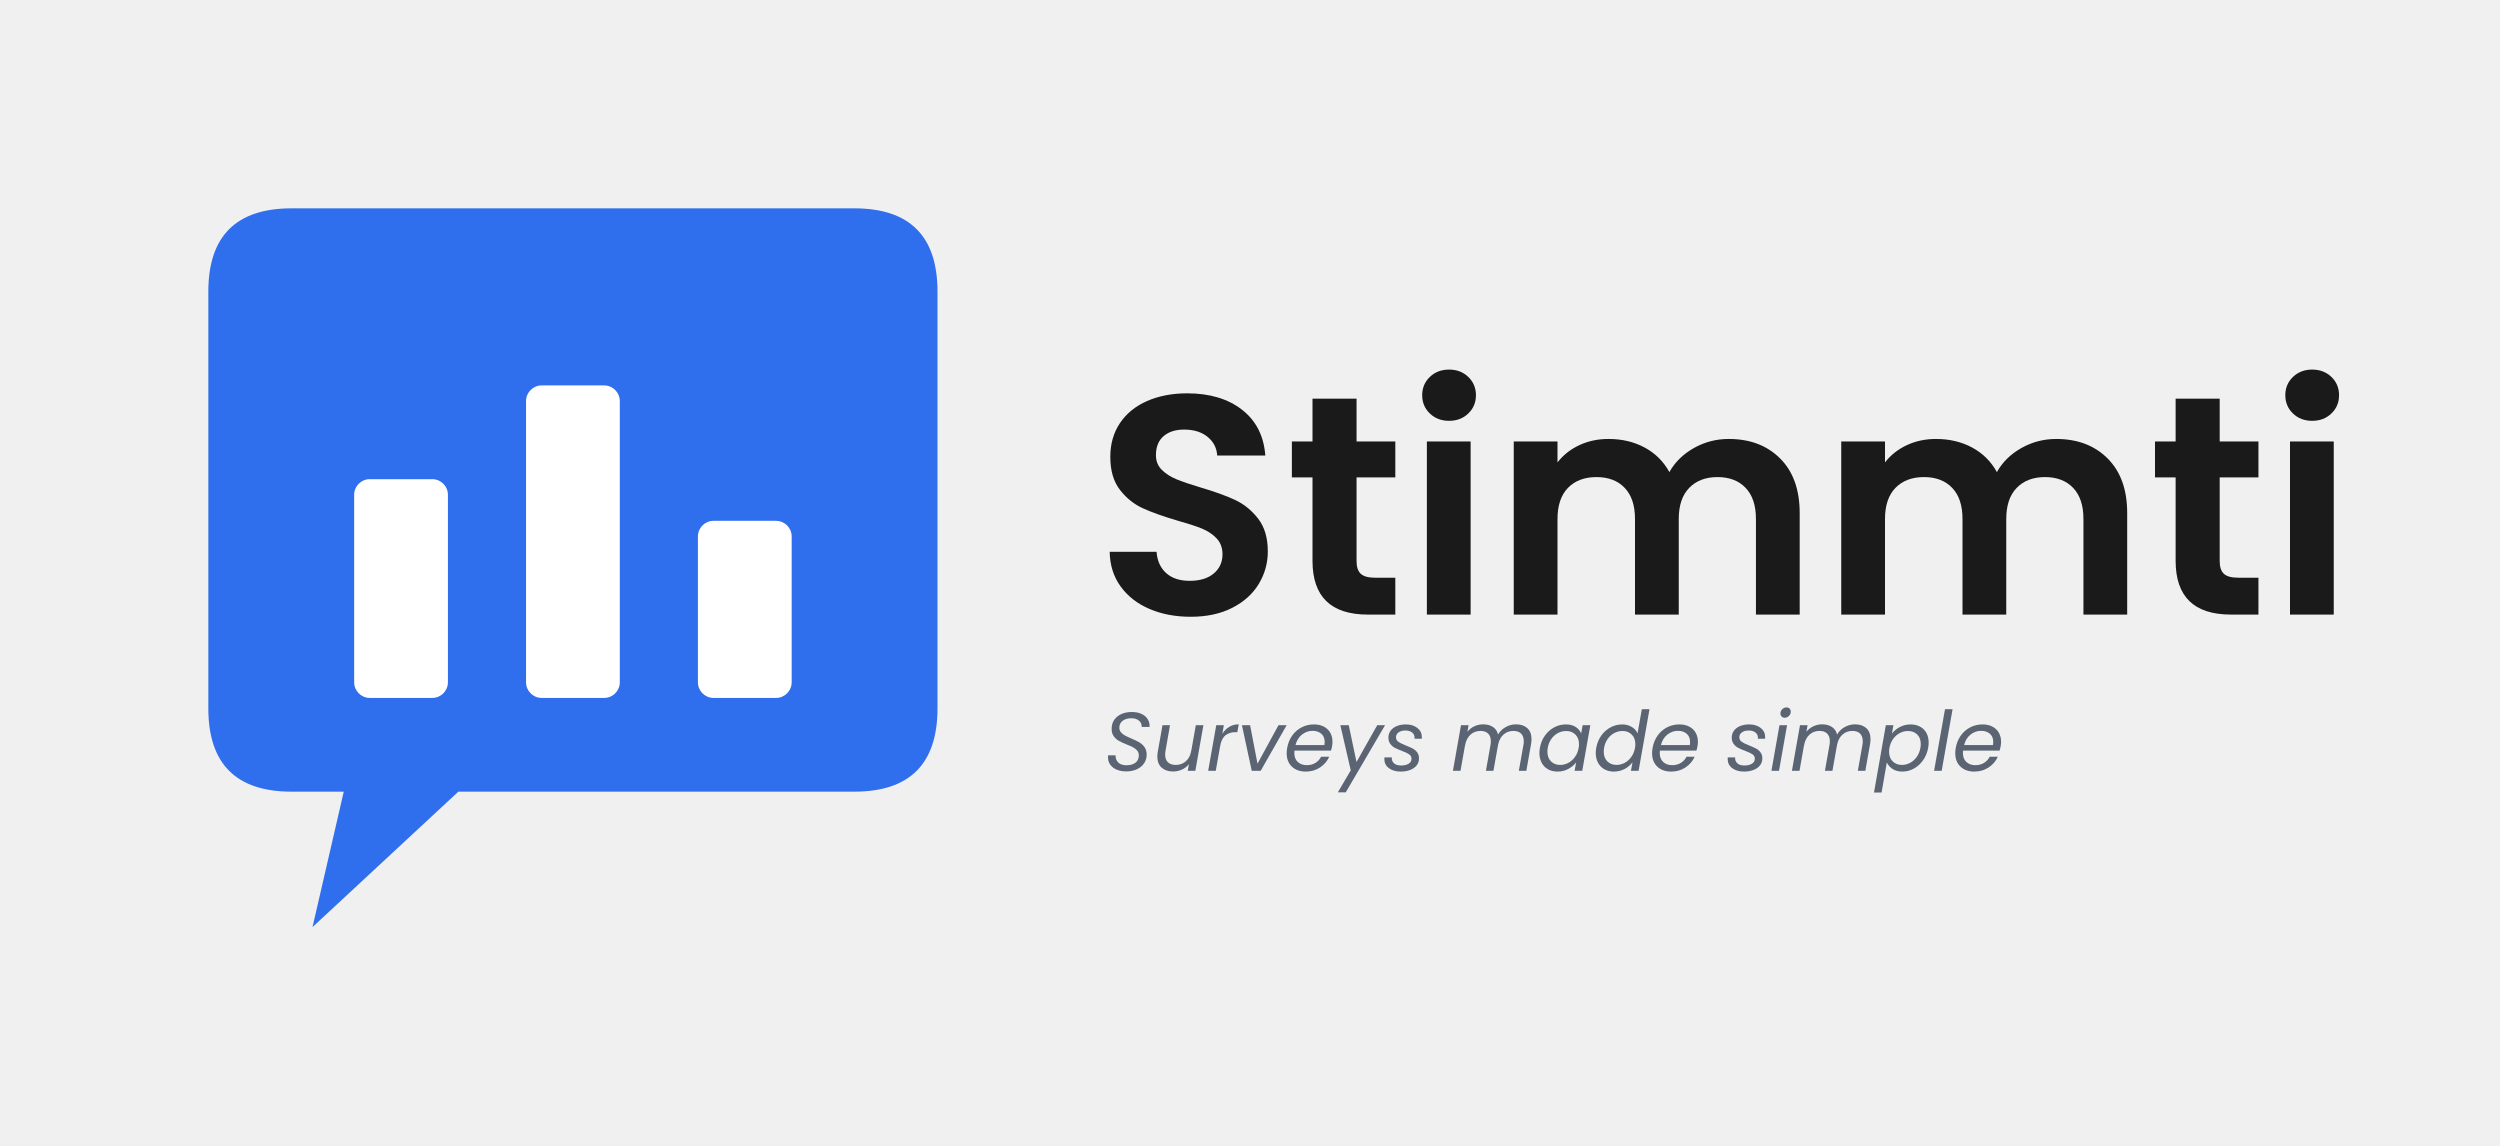
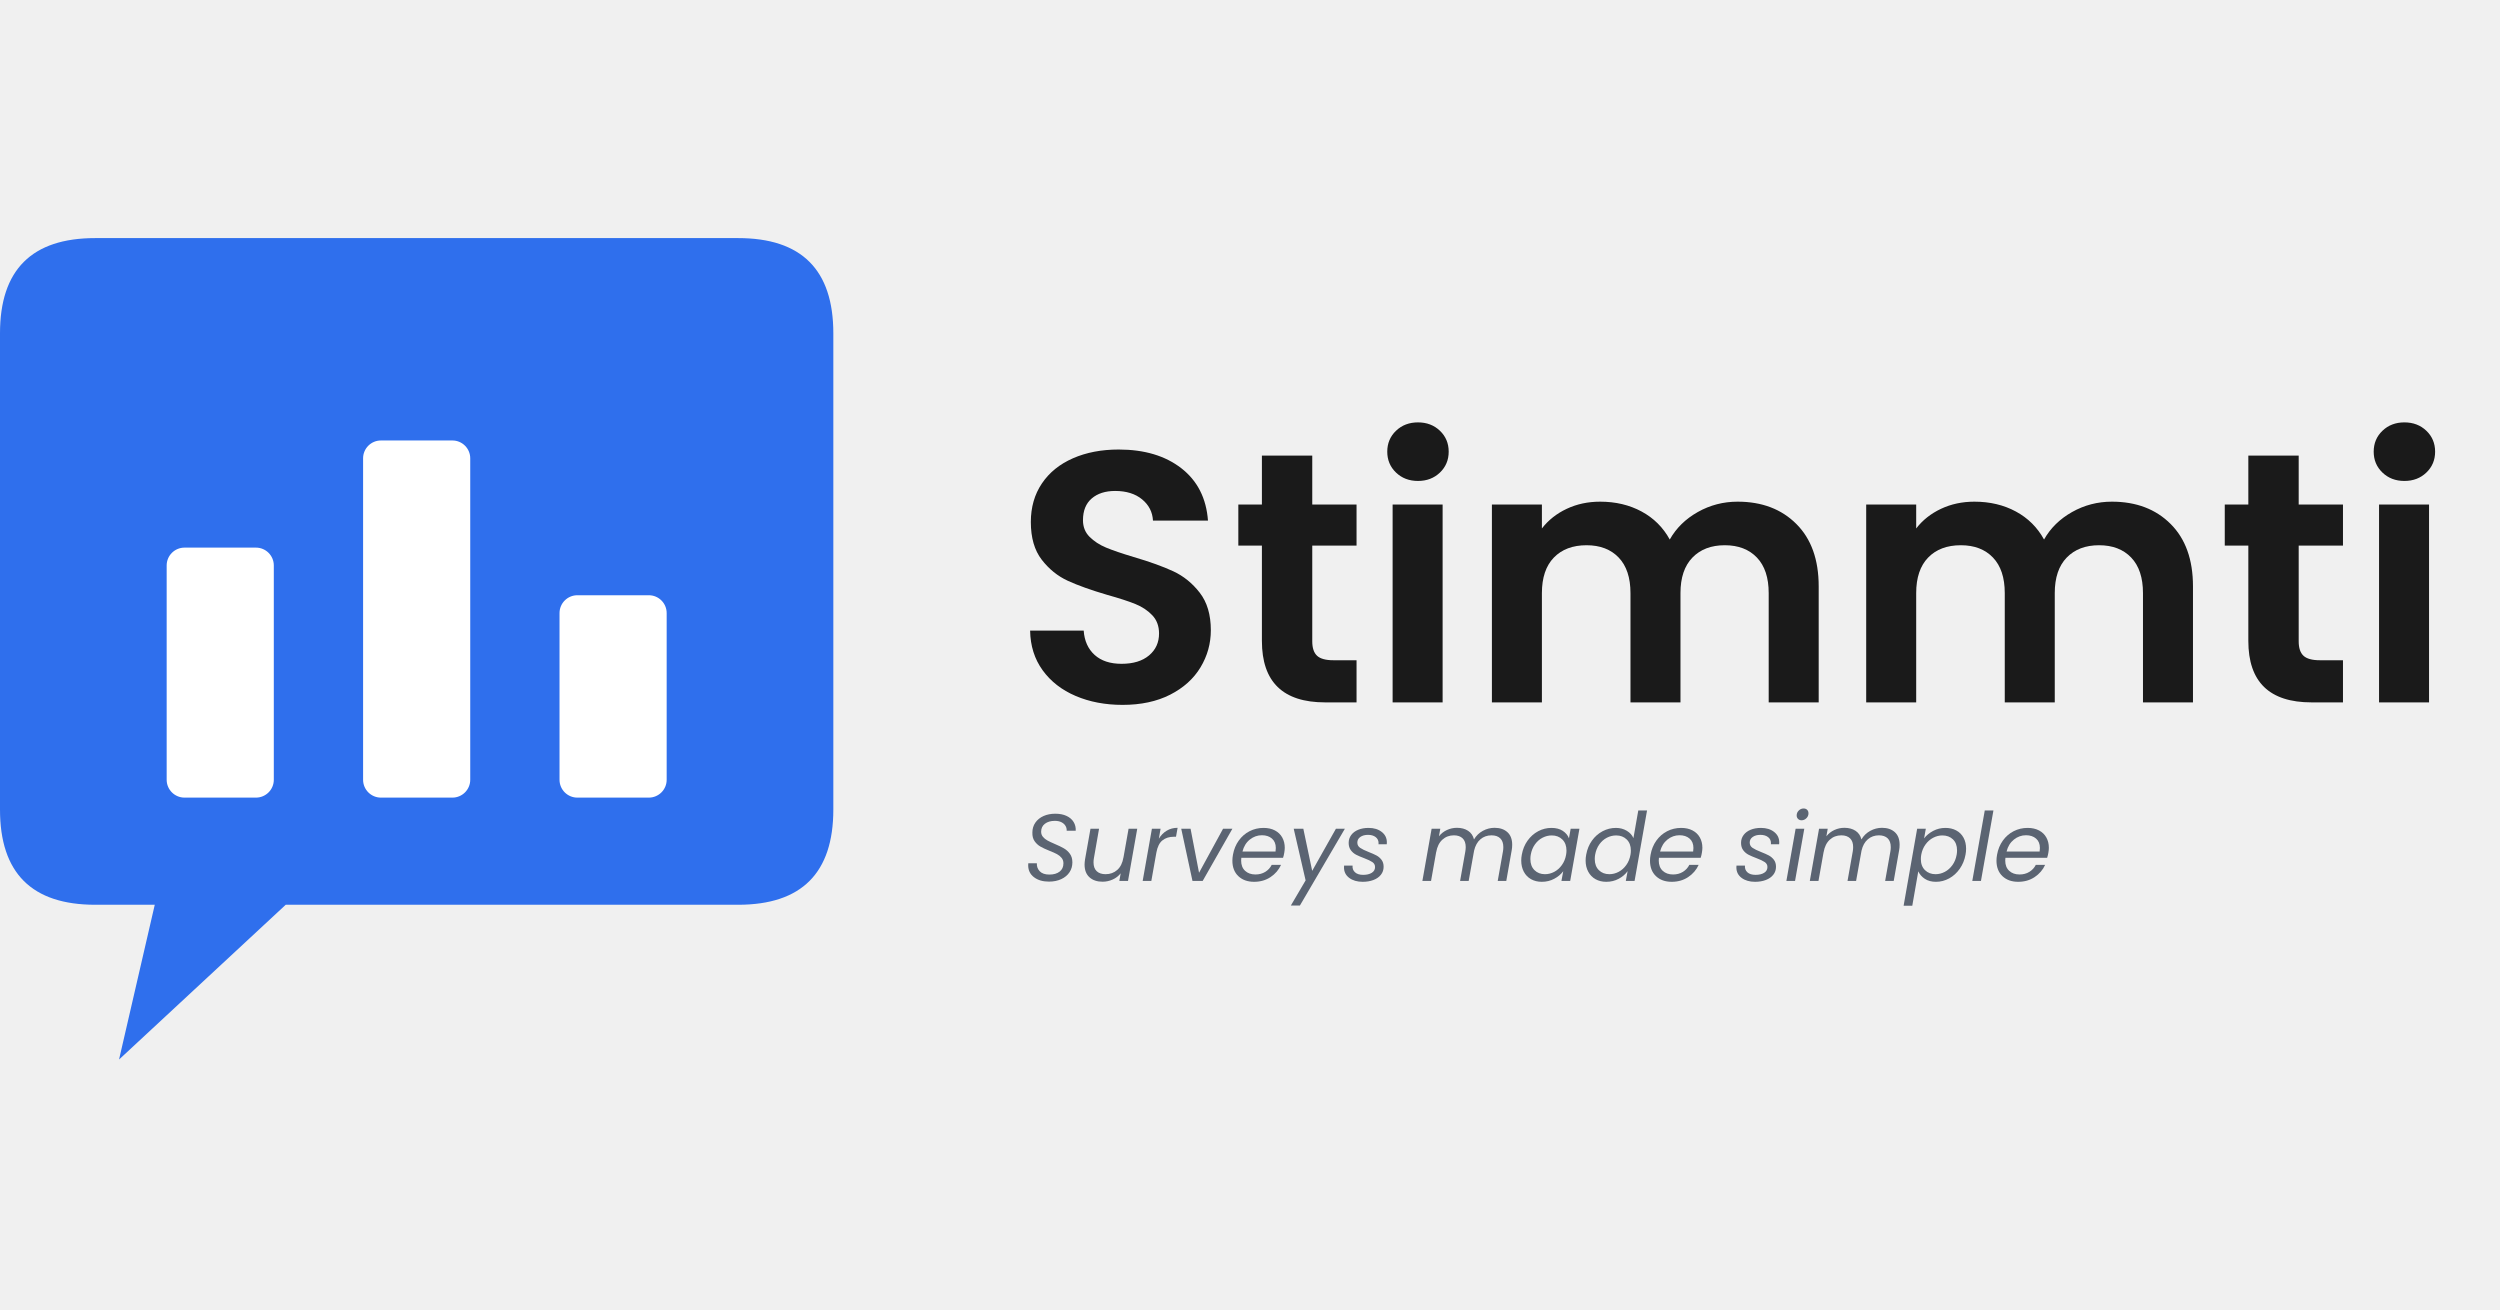
- <svg xmlns="http://www.w3.org/2000/svg" width="480" height="220" viewBox="20 0 480 220" role="img" aria-labelledby="title desc">
-   <g transform="translate(60,40)">
+ <svg xmlns="http://www.w3.org/2000/svg" width="420" height="220" viewBox="0 0 420 220" role="img" aria-labelledby="title desc">
+   <g transform="translate(0,40)">
    <path d="M0 16 Q0 0 16 0 L124 0 Q140 0 140 16 L140 96 Q140 112 124 112 L48 112 L20 138 L26 112 L16 112 Q0 112 0 96 Z" fill="#2F6FED" />
    <rect x="28" y="52" width="18" height="42" rx="3" fill="#FFFFFF" />
    <rect x="61" y="34" width="18" height="60" rx="3" fill="#FFFFFF" />
    <rect x="94" y="60" width="18" height="34" rx="3" fill="#FFFFFF" />
  </g>
-   <g fill="#1A1A1A">
+   <g fill="#1A1A1A" transform="translate(-60,0)">
    <path d="M51 201H201Q204 158 231.5 133.0Q259 108 307 108Q356 108 384.0 131.5Q412 155 412 193Q412 224 393.0 244.0Q374 264 345.5 275.5Q317 287 267 301Q199 321 156.5 340.5Q114 360 83.5 399.5Q53 439 53 505Q53 567 84.0 613.0Q115 659 171.0 683.5Q227 708 299 708Q407 708 474.5 655.5Q542 603 549 509H395Q393 545 364.5 568.5Q336 592 289 592Q248 592 223.5 571.0Q199 550 199 510Q199 482 217.5 463.5Q236 445 263.5 433.5Q291 422 341 407Q409 387 452.0 367.0Q495 347 526.0 307.0Q557 267 557 202Q557 146 528.0 98.0Q499 50 443.0 21.5Q387 -7 310 -7Q237 -7 178.5 18.0Q120 43 86.0 90.0Q52 137 51 201Z" transform="translate(230,118) scale(0.06,-0.06)" />
    <path d="M232 439V171Q232 143 245.5 130.5Q259 118 291 118H356V0H268Q91 0 91 172V439H25V554H91V691H232V554H356V439Z" transform="translate(266.54,118) scale(0.06,-0.06)" />
    <path d="M54 702Q54 737 78.5 760.5Q103 784 140 784Q177 784 201.5 760.5Q226 737 226 702Q226 667 201.5 643.5Q177 620 140 620Q103 620 78.5 643.5Q54 667 54 702ZM209 554V0H69V554Z" transform="translate(289.82,118) scale(0.06,-0.06)" />
    <path d="M984 325V0H844V306Q844 371 811.0 405.5Q778 440 721 440Q664 440 630.5 405.5Q597 371 597 306V0H457V306Q457 371 424.0 405.5Q391 440 334 440Q276 440 242.5 405.5Q209 371 209 306V0H69V554H209V487Q236 522 278.5 542.0Q321 562 372 562Q437 562 488.0 534.5Q539 507 567 456Q594 504 645.5 533.0Q697 562 757 562Q859 562 921.5 499.5Q984 437 984 325Z" transform="translate(306.5,118) scale(0.06,-0.06)" />
    <path d="M984 325V0H844V306Q844 371 811.0 405.5Q778 440 721 440Q664 440 630.5 405.5Q597 371 597 306V0H457V306Q457 371 424.0 405.5Q391 440 334 440Q276 440 242.5 405.5Q209 371 209 306V0H69V554H209V487Q236 522 278.5 542.0Q321 562 372 562Q437 562 488.0 534.5Q539 507 567 456Q594 504 645.5 533.0Q697 562 757 562Q859 562 921.5 499.5Q984 437 984 325Z" transform="translate(369.38,118) scale(0.06,-0.06)" />
    <path d="M232 439V171Q232 143 245.5 130.5Q259 118 291 118H356V0H268Q91 0 91 172V439H25V554H91V691H232V554H356V439Z" transform="translate(432.26,118) scale(0.06,-0.06)" />
    <path d="M54 702Q54 737 78.5 760.5Q103 784 140 784Q177 784 201.5 760.5Q226 737 226 702Q226 667 201.5 643.5Q177 620 140 620Q103 620 78.5 643.5Q54 667 54 702ZM209 554V0H69V554Z" transform="translate(455.54,118) scale(0.06,-0.06)" />
  </g>
-   <g fill="#5B6472">
+   <g fill="#5B6472" transform="translate(-60,0)">
    <path d="M46 164Q46 179 47 186H137Q134 137 167.0 102.0Q200 67 268 67Q336 67 376.0 98.0Q416 129 416 185Q416 219 396.5 242.5Q377 266 348.5 281.5Q320 297 271 316Q211 340 174.5 361.0Q138 382 113.0 418.0Q88 454 90 509Q90 567 121.0 612.0Q152 657 206.5 681.5Q261 706 331 706Q399 706 448.5 683.0Q498 660 523.0 619.0Q548 578 545 527H450Q452 553 438.5 577.0Q425 601 396.5 616.0Q368 631 326 631Q261 631 221.5 600.5Q182 570 182 517Q182 486 200.5 463.5Q219 441 247.0 425.5Q275 410 324 389Q383 364 420.5 342.5Q458 321 484.0 285.0Q510 249 510 195Q510 137 480.0 91.5Q450 46 394.0 19.5Q338 -7 264 -7Q167 -7 106.5 39.5Q46 86 46 164Z" transform="translate(232,148) scale(0.016,-0.016)" />
    <path d="M609 548 512 0H421L435 80Q402 38 351.0 15.0Q300 -8 245 -8Q159 -8 107.5 38.5Q56 85 56 172Q56 194 61 227L118 548H208L154 239Q150 218 150 195Q150 134 183.5 102.5Q217 71 277 71Q349 71 399.5 116.0Q450 161 464 247V244L518 548Z" transform="translate(241.312,148) scale(0.016,-0.016)" />
    <path d="M393 558 376 464H352Q281 464 233.5 426.0Q186 388 170 298L117 0H26L123 548H214L196 444Q229 498 279.0 528.0Q329 558 393 558Z" transform="translate(251.552,148) scale(0.016,-0.016)" />
    <path d="M245 86 497 548H595L283 0H176L58 548H156Z" transform="translate(257.52,148) scale(0.016,-0.016)" />
    <path d="M584 348Q584 327 579 297Q575 271 566 243H128Q126 223 126 214Q126 145 167.5 106.5Q209 68 276 68Q335 68 379.5 95.5Q424 123 447 169H545Q509 90 434.5 40.5Q360 -9 262 -9Q159 -9 96.5 50.5Q34 110 34 213Q34 242 40 275Q55 360 101.0 424.0Q147 488 214.5 522.5Q282 557 361 557Q430 557 480.5 530.5Q531 504 557.5 456.5Q584 409 584 348ZM490 346Q490 410 449.5 445.0Q409 480 344 480Q274 480 217.0 434.5Q160 389 140 309H487Q490 329 490 346Z" transform="translate(266.496,148) scale(0.016,-0.016)" />
    <path d="M159 548 252 106 501 548H595L123 -258H28L183 6L58 548Z" transform="translate(276.416,148) scale(0.016,-0.016)" />
    <path d="M23 142Q23 155 24 161H113Q109 118 138.5 91.0Q168 64 224 64Q280 64 314.5 85.5Q349 107 349 146Q349 179 321.0 198.0Q293 217 235 239Q184 258 151.0 275.0Q118 292 95.0 322.5Q72 353 72 400Q72 446 98.5 482.0Q125 518 172.5 537.5Q220 557 281 557Q365 557 419.0 515.0Q473 473 473 405Q473 392 472 385H385L386 397Q386 437 355.5 460.5Q325 484 275 484Q226 484 194.5 462.0Q163 440 163 403Q163 368 192.0 348.0Q221 328 282 304Q333 284 364.0 267.5Q395 251 417.0 222.0Q439 193 439 149Q439 101 410.5 65.0Q382 29 332.0 10.0Q282 -9 219 -9Q133 -9 78.0 32.0Q23 73 23 142Z" transform="translate(285.424,148) scale(0.016,-0.016)" />
    <path d="M969 380Q969 348 964 323L907 0H817L872 310Q876 331 876 355Q876 416 843.5 447.5Q811 479 752 479Q684 479 635.5 437.5Q587 396 569 318L512 0H422L477 310Q481 333 481 356Q481 416 448.5 447.5Q416 479 357 479Q286 479 236.0 433.5Q186 388 171 302V304L117 0H26L123 548H214L200 469Q234 512 284.0 535.0Q334 558 389 558Q458 558 505.5 527.0Q553 496 568 436Q602 494 660.5 526.0Q719 558 784 558Q868 558 918.5 512.5Q969 467 969 380Z" transform="translate(298.544,148) scale(0.016,-0.016)" />
    <path d="M351 557Q423 557 470.0 526.0Q517 495 535 448L553 548H645L548 0H456L475 102Q439 54 380.0 22.5Q321 -9 250 -9Q186 -9 137.0 18.5Q88 46 61.0 97.0Q34 148 34 215Q34 245 40 276Q55 360 100.5 423.5Q146 487 211.5 522.0Q277 557 351 557ZM509 320Q509 393 465.5 435.5Q422 478 355 478Q304 478 257.5 454.0Q211 430 178.0 384.0Q145 338 134 276Q130 255 130 230Q130 156 173.0 113.5Q216 71 283 71Q334 71 380.5 95.5Q427 120 460.5 166.5Q494 213 505 275Q509 296 509 320Z" transform="translate(315.024,148) scale(0.016,-0.016)" />
    <path d="M352 557Q415 557 465.0 527.5Q515 498 536 450L587 740H679L548 0H456L475 103Q440 54 381.0 22.5Q322 -9 251 -9Q187 -9 138.0 18.5Q89 46 61.5 97.0Q34 148 34 215Q34 245 40 276Q55 360 100.5 423.5Q146 487 212.0 522.0Q278 557 352 557ZM509 320Q509 393 465.5 435.5Q422 478 355 478Q304 478 257.5 454.0Q211 430 178.0 384.0Q145 338 134 276Q130 255 130 230Q130 156 173.0 113.5Q216 71 283 71Q334 71 380.5 95.5Q427 120 460.5 166.5Q494 213 505 275Q509 296 509 320Z" transform="translate(325.84,148) scale(0.016,-0.016)" />
    <path d="M584 348Q584 327 579 297Q575 271 566 243H128Q126 223 126 214Q126 145 167.5 106.5Q209 68 276 68Q335 68 379.5 95.5Q424 123 447 169H545Q509 90 434.5 40.5Q360 -9 262 -9Q159 -9 96.5 50.5Q34 110 34 213Q34 242 40 275Q55 360 101.0 424.0Q147 488 214.5 522.5Q282 557 361 557Q430 557 480.5 530.5Q531 504 557.5 456.5Q584 409 584 348ZM490 346Q490 410 449.5 445.0Q409 480 344 480Q274 480 217.0 434.5Q160 389 140 309H487Q490 329 490 346Z" transform="translate(336.656,148) scale(0.016,-0.016)" />
    <path d="M23 142Q23 155 24 161H113Q109 118 138.5 91.0Q168 64 224 64Q280 64 314.5 85.5Q349 107 349 146Q349 179 321.0 198.0Q293 217 235 239Q184 258 151.0 275.0Q118 292 95.0 322.5Q72 353 72 400Q72 446 98.5 482.0Q125 518 172.5 537.5Q220 557 281 557Q365 557 419.0 515.0Q473 473 473 405Q473 392 472 385H385L386 397Q386 437 355.5 460.5Q325 484 275 484Q226 484 194.5 462.0Q163 440 163 403Q163 368 192.0 348.0Q221 328 282 304Q333 284 364.0 267.5Q395 251 417.0 222.0Q439 193 439 149Q439 101 410.5 65.0Q382 29 332.0 10.0Q282 -9 219 -9Q133 -9 78.0 32.0Q23 73 23 142Z" transform="translate(351.344,148) scale(0.016,-0.016)" />
    <path d="M134 688Q134 718 156.0 739.5Q178 761 207 761Q230 761 244.0 747.0Q258 733 258 710Q258 680 236.0 658.5Q214 637 185 637Q163 637 148.5 651.5Q134 666 134 688ZM214 548 117 0H26L123 548Z" transform="translate(359.696,148) scale(0.016,-0.016)" />
    <path d="M969 380Q969 348 964 323L907 0H817L872 310Q876 331 876 355Q876 416 843.5 447.5Q811 479 752 479Q684 479 635.5 437.5Q587 396 569 318L512 0H422L477 310Q481 333 481 356Q481 416 448.5 447.5Q416 479 357 479Q286 479 236.0 433.5Q186 388 171 302V304L117 0H26L123 548H214L200 469Q234 512 284.0 535.0Q334 558 389 558Q458 558 505.5 527.0Q553 496 568 436Q602 494 660.5 526.0Q719 558 784 558Q868 558 918.5 512.5Q969 467 969 380Z" transform="translate(363.632,148) scale(0.016,-0.016)" />
    <path d="M420 557Q484 557 533.5 530.5Q583 504 610.0 454.5Q637 405 637 338Q637 309 631 276Q616 193 570.5 128.0Q525 63 459.5 27.0Q394 -9 321 -9Q251 -9 203.5 22.5Q156 54 135 101L72 -260H-19L123 548H214L196 447Q232 494 291.0 525.5Q350 557 420 557ZM542 322Q542 395 499.0 436.5Q456 478 388 478Q338 478 291.0 453.5Q244 429 210.5 382.5Q177 336 166 275Q162 254 162 229Q162 156 205.5 113.5Q249 71 316 71Q367 71 413.5 95.5Q460 120 493.5 166.5Q527 213 538 276Q542 297 542 322Z" transform="translate(380.112,148) scale(0.016,-0.016)" />
    <path d="M248 740 117 0H26L157 740Z" transform="translate(390.928,148) scale(0.016,-0.016)" />
    <path d="M584 348Q584 327 579 297Q575 271 566 243H128Q126 223 126 214Q126 145 167.5 106.5Q209 68 276 68Q335 68 379.5 95.5Q424 123 447 169H545Q509 90 434.5 40.5Q360 -9 262 -9Q159 -9 96.5 50.5Q34 110 34 213Q34 242 40 275Q55 360 101.0 424.0Q147 488 214.5 522.5Q282 557 361 557Q430 557 480.5 530.5Q531 504 557.5 456.5Q584 409 584 348ZM490 346Q490 410 449.5 445.0Q409 480 344 480Q274 480 217.0 434.5Q160 389 140 309H487Q490 329 490 346Z" transform="translate(394.864,148) scale(0.016,-0.016)" />
  </g>
</svg>
